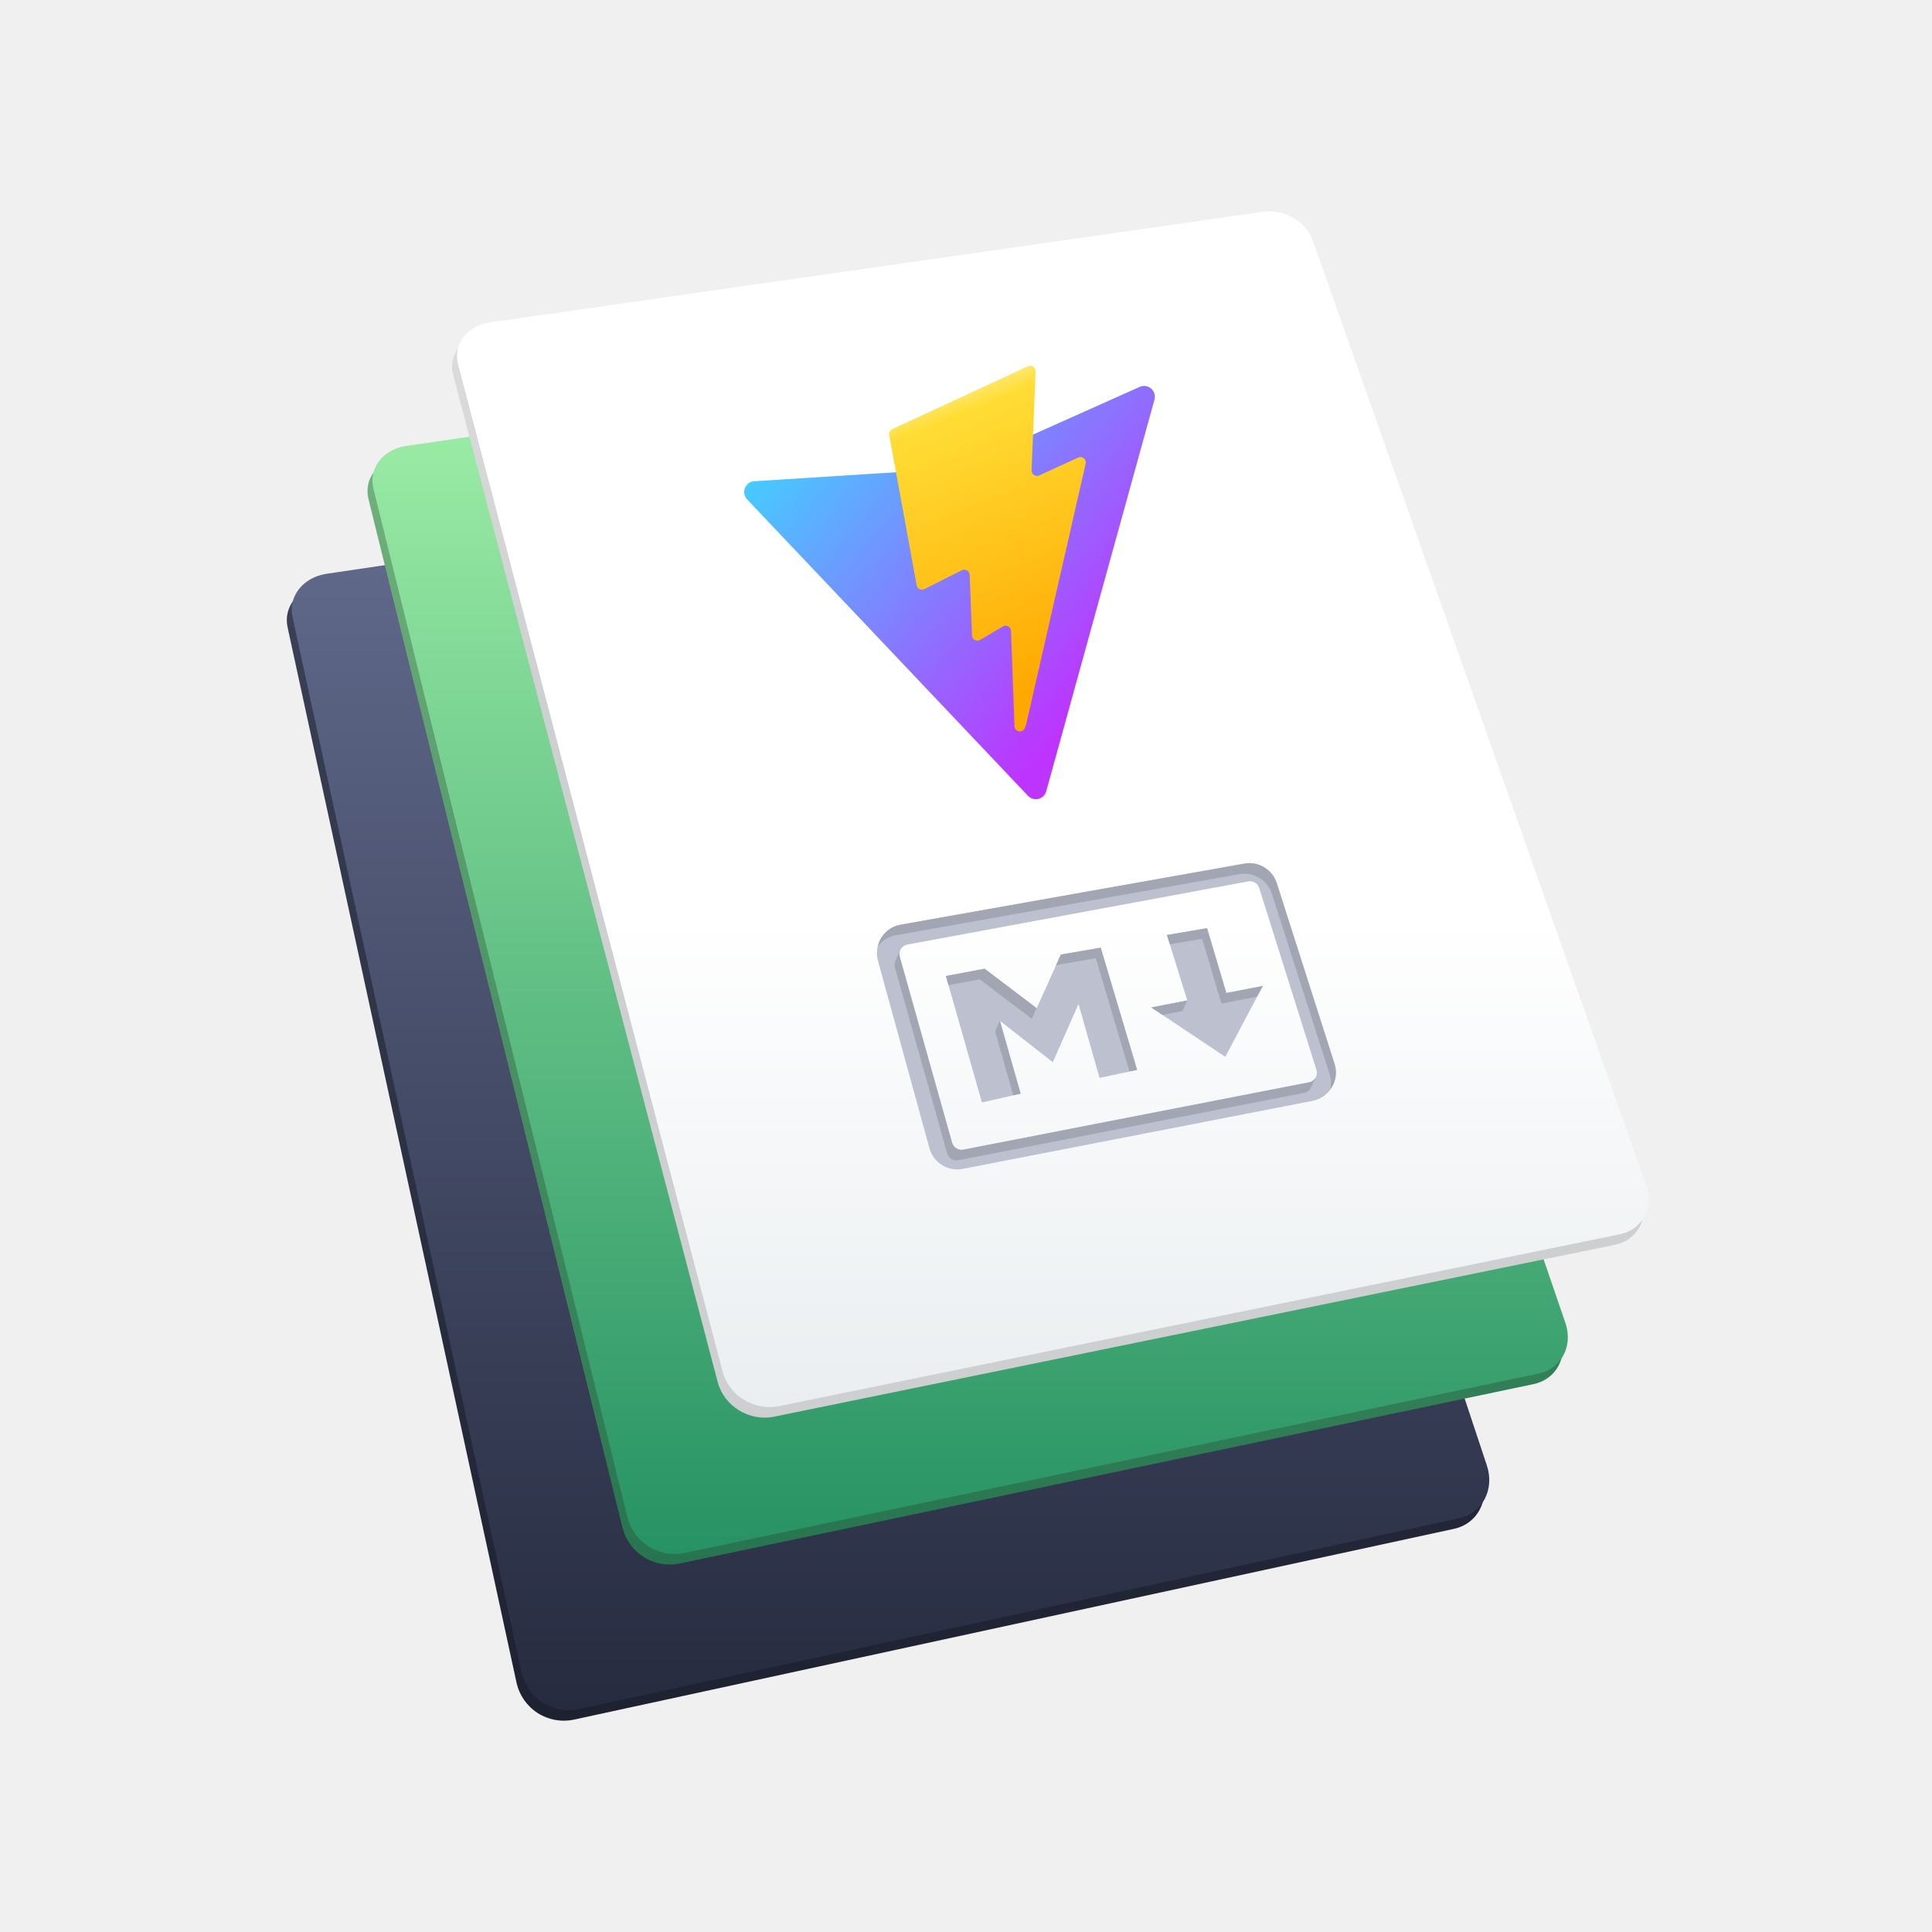
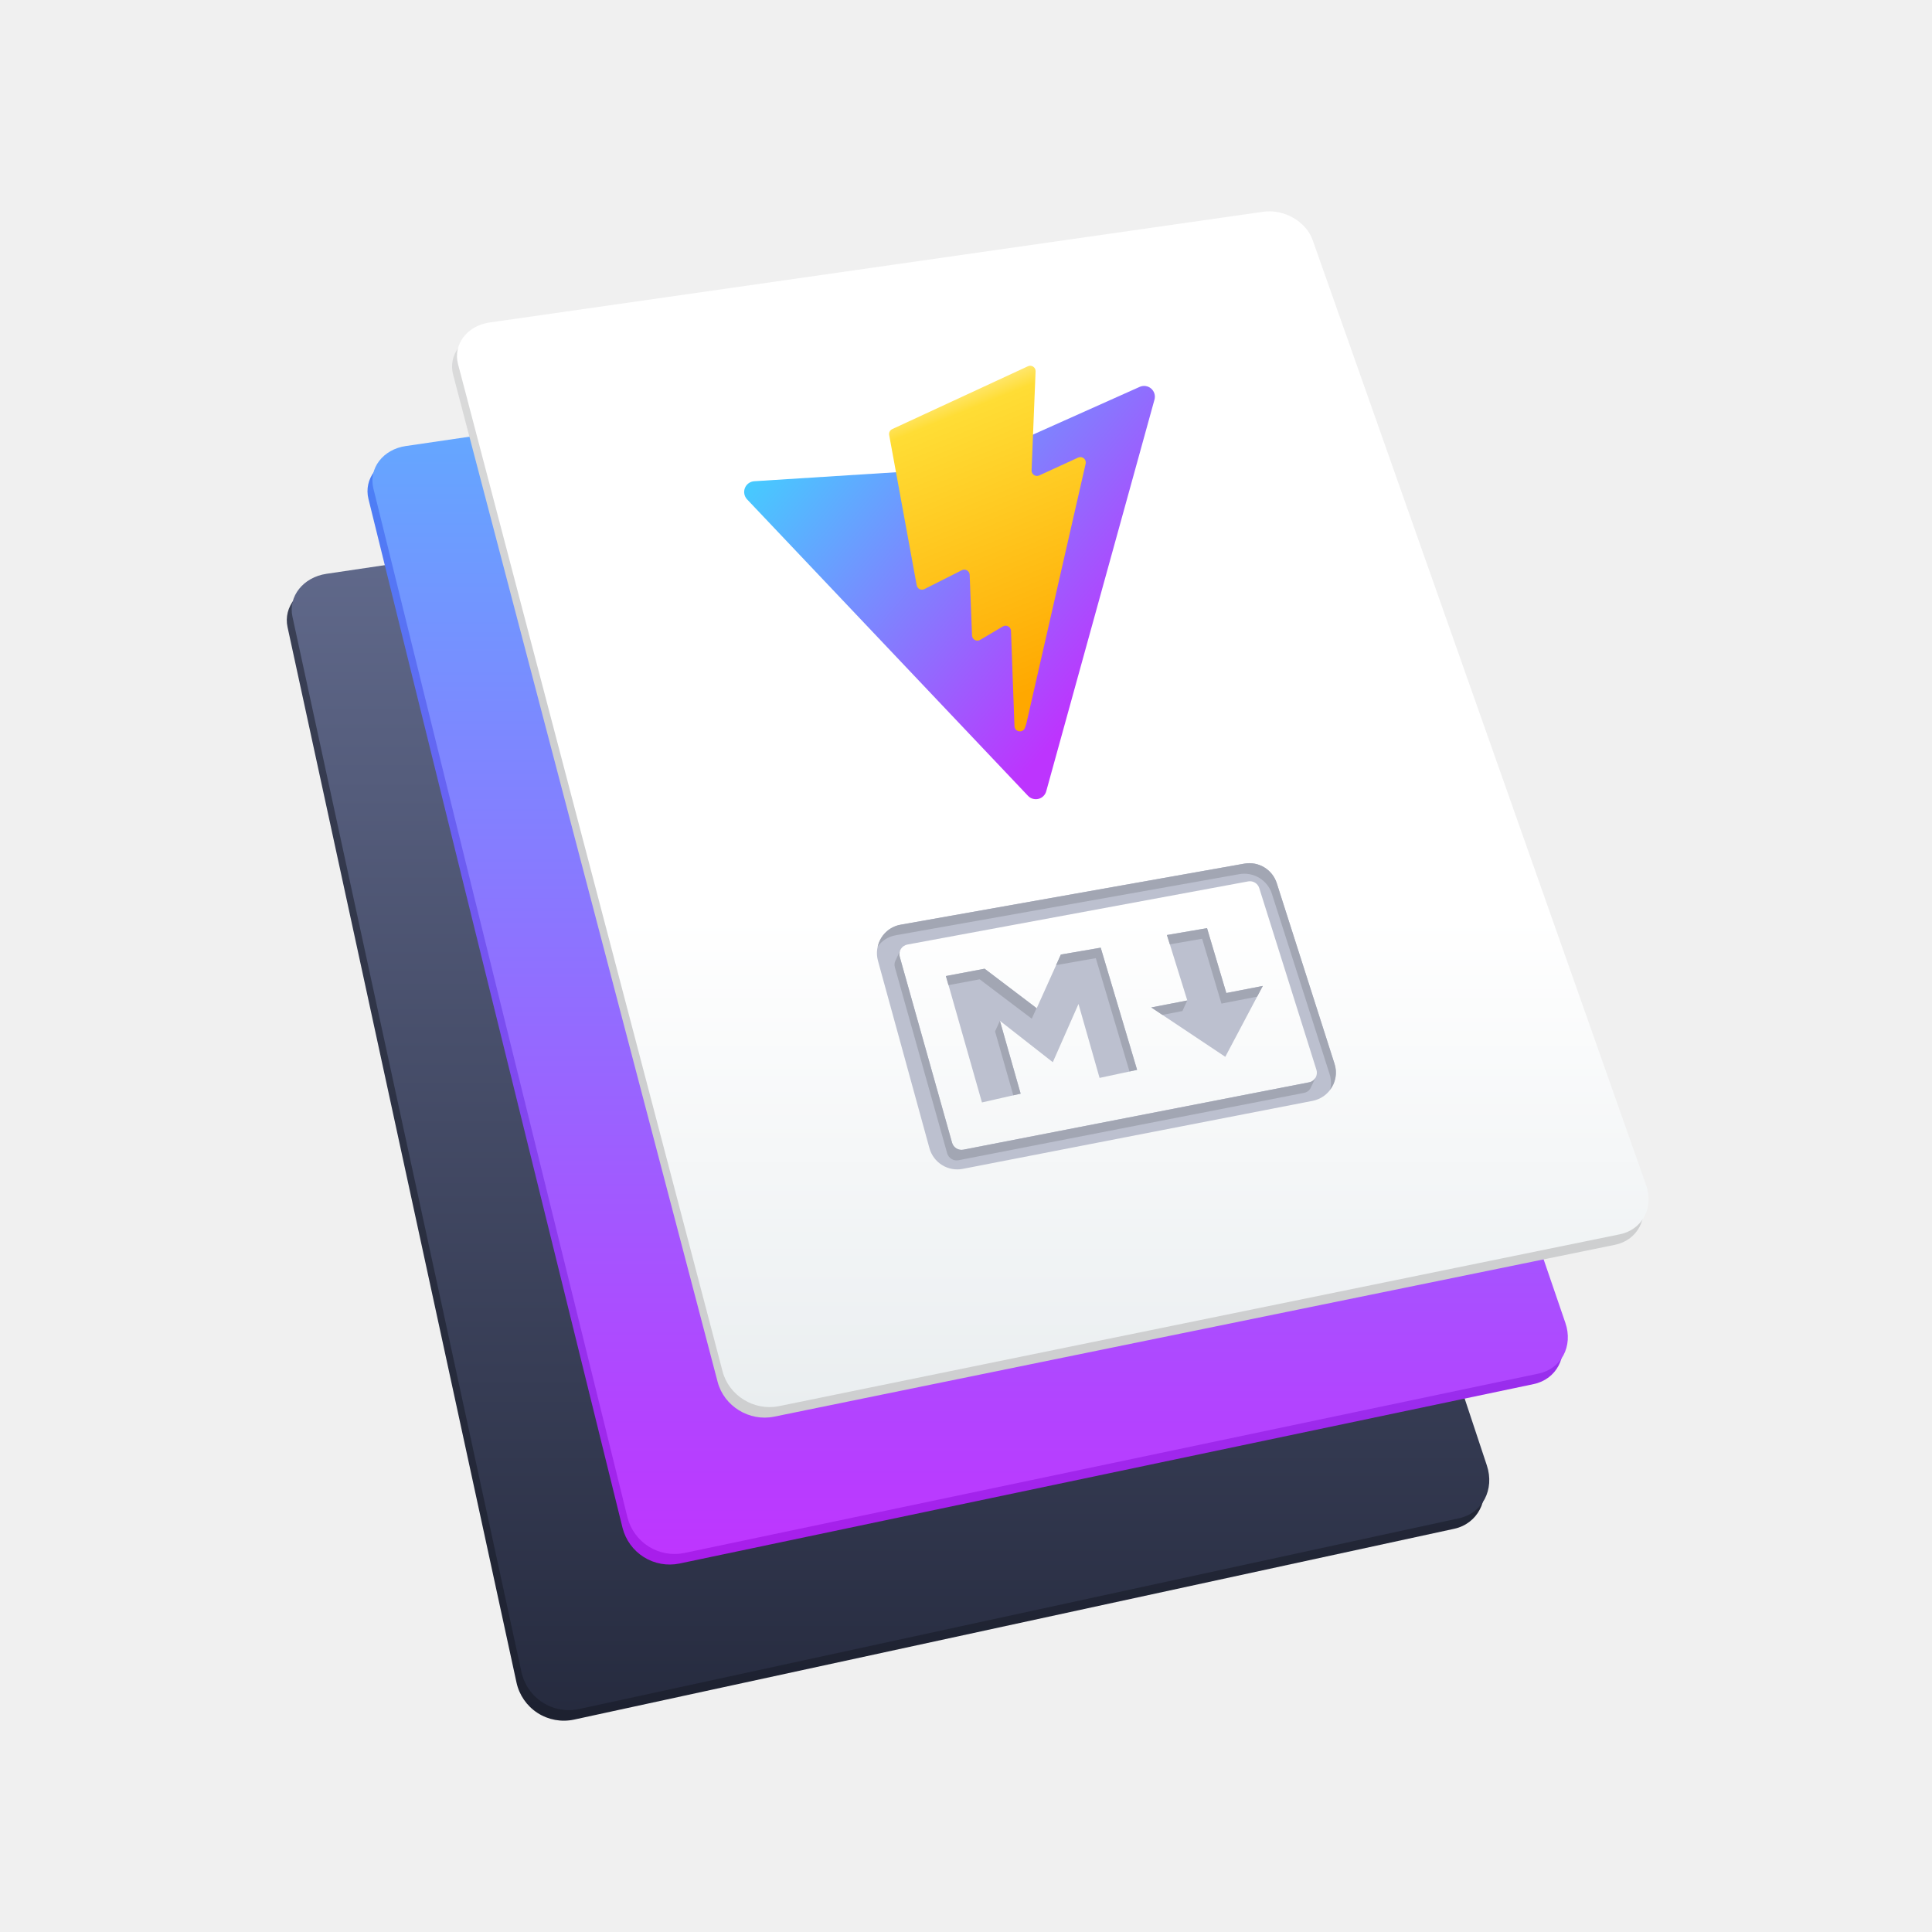
<svg xmlns="http://www.w3.org/2000/svg" width="128" height="128" viewBox="0 0 128 128" fill="none">
  <path fill-rule="evenodd" clip-rule="evenodd" d="M21.3 38.715L73.371 30.986C74.763 30.78 76.226 31.622 76.64 32.873L98.183 97.788C98.71 99.383 97.89 100.951 96.341 101.287L38.028 113.929C37.197 114.107 36.33 113.949 35.615 113.488C34.901 113.027 34.399 112.302 34.219 111.471L19.05 41.546C18.76 40.208 19.77 38.943 21.3 38.715Z" fill="url(#paint0_linear_1_16)" />
  <path fill-rule="evenodd" clip-rule="evenodd" d="M21.625 38.017L73.698 30.287C75.089 30.081 76.55 30.923 76.965 32.174L98.508 97.089C99.037 98.683 98.216 100.252 96.668 100.588L38.355 113.23C37.525 113.408 36.657 113.249 35.943 112.789C35.229 112.328 34.727 111.604 34.547 110.774L19.374 40.848C19.084 39.509 20.094 38.245 21.625 38.017Z" fill="url(#paint1_linear_1_16)" />
  <path fill-rule="evenodd" clip-rule="evenodd" d="M26.562 30.248L78.256 22.669C79.641 22.466 81.111 23.315 81.54 24.569L103.385 88.346C103.911 89.88 103.117 91.384 101.607 91.7L45.009 103.59C44.2 103.755 43.358 103.602 42.658 103.164C41.959 102.726 41.454 102.036 41.248 101.236L24.412 33.062C24.082 31.728 25.048 30.472 26.562 30.25V30.248Z" fill="url(#paint2_linear_1_16)" />
  <path fill-rule="evenodd" clip-rule="evenodd" d="M26.889 29.551L78.581 21.971C79.967 21.768 81.436 22.618 81.865 23.871L103.712 87.649C104.237 89.181 103.444 90.687 101.934 91.003L45.334 102.891C44.525 103.056 43.684 102.904 42.984 102.466C42.284 102.028 41.779 101.339 41.573 100.539L24.738 32.363C24.409 31.029 25.373 29.771 26.889 29.55V29.551Z" fill="url(#paint3_linear_1_16)" />
  <path fill-rule="evenodd" clip-rule="evenodd" d="M32.117 22.064L83.367 14.726C84.742 14.529 86.207 15.371 86.645 16.61L108.732 79.211C109.258 80.707 108.485 82.169 106.995 82.472L51.281 93.859C49.642 94.194 47.968 93.163 47.547 91.562L30.022 24.829C29.675 23.516 30.617 22.278 32.117 22.064Z" fill="url(#paint4_linear_1_16)" />
  <path fill-rule="evenodd" clip-rule="evenodd" d="M32.442 21.365L83.692 14.029C85.067 13.832 86.533 14.674 86.97 15.913L109.058 78.514C109.584 80.009 108.81 81.47 107.32 81.775L51.606 93.162C49.967 93.495 48.293 92.466 47.873 90.863L30.348 24.133C30.001 22.817 30.942 21.581 32.442 21.365Z" fill="url(#paint5_linear_1_16)" />
  <path fill-rule="evenodd" clip-rule="evenodd" d="M60.117 62.579L82.695 58.395C83.015 58.337 83.331 58.526 83.428 58.837L87.218 70.881C87.245 70.968 87.253 71.059 87.242 71.149C87.232 71.239 87.202 71.326 87.156 71.404C87.109 71.482 87.047 71.549 86.973 71.601C86.898 71.654 86.814 71.69 86.725 71.707L63.823 76.167C63.664 76.197 63.499 76.168 63.361 76.083C63.224 75.998 63.123 75.864 63.078 75.709L59.611 63.389C59.587 63.303 59.581 63.213 59.594 63.124C59.607 63.035 59.638 62.95 59.685 62.873C59.733 62.797 59.795 62.732 59.87 62.681C59.944 62.63 60.028 62.596 60.116 62.579H60.117ZM58.167 63.652L61.578 76.071C61.706 76.535 62.004 76.934 62.413 77.188C62.822 77.442 63.312 77.532 63.784 77.441L86.961 72.935C87.226 72.883 87.477 72.776 87.698 72.621C87.918 72.465 88.103 72.265 88.241 72.032C88.379 71.8 88.465 71.541 88.495 71.273C88.526 71.005 88.499 70.734 88.416 70.477L84.59 58.516C84.449 58.075 84.153 57.701 83.757 57.462C83.361 57.223 82.892 57.136 82.436 57.217L59.674 61.263C59.412 61.31 59.163 61.411 58.943 61.559C58.723 61.707 58.536 61.9 58.394 62.125C58.252 62.349 58.159 62.601 58.12 62.864C58.08 63.126 58.096 63.394 58.167 63.65V63.652ZM62.671 64.663L65.057 73.04L67.622 72.456L66.249 67.633L69.751 70.374L71.454 66.516L72.849 71.414L75.338 70.882L72.926 62.785L70.286 63.242L68.686 66.795L65.233 64.179L62.671 64.663ZM81.248 65.79L79.97 61.492L77.313 61.947L78.661 66.282L76.274 66.745L81.178 70.017L83.665 65.32L81.248 65.79Z" fill="#BCC0CF" />
  <path d="M87.162 71.397L86.891 71.958L86.806 72.136C86.76 72.206 86.7 72.266 86.629 72.312C86.559 72.359 86.48 72.39 86.398 72.406L63.499 76.869C63.339 76.899 63.175 76.868 63.037 76.783C62.899 76.698 62.797 76.564 62.752 76.409L59.289 64.09C59.248 63.947 59.258 63.794 59.318 63.658L59.341 63.611L59.364 63.565L59.625 63.004C59.578 63.127 59.572 63.262 59.61 63.388L59.703 63.72L63.076 75.709C63.12 75.865 63.221 75.999 63.359 76.084C63.497 76.17 63.662 76.201 63.822 76.171L86.714 71.711H86.721C86.813 71.695 86.9 71.658 86.976 71.603C87.052 71.549 87.115 71.478 87.16 71.397H87.162ZM88.122 72.197C88.209 71.859 88.199 71.504 88.093 71.172L84.266 59.215C84.124 58.775 83.827 58.401 83.431 58.162C83.034 57.923 82.565 57.835 82.109 57.914L59.349 61.963C58.848 62.049 58.425 62.326 58.155 62.711C58.235 62.346 58.422 62.013 58.693 61.755C58.963 61.497 59.304 61.326 59.673 61.263L82.441 57.22C82.895 57.138 83.364 57.224 83.759 57.462C84.154 57.7 84.45 58.074 84.589 58.514L88.415 70.479C88.615 71.088 88.485 71.727 88.122 72.197ZM83.664 65.321L83.287 66.03L80.924 66.491L79.645 62.195L77.505 62.565L77.312 61.949L79.969 61.494L81.247 65.791L83.664 65.321ZM78.151 66.384L78.659 66.284L78.337 66.984L77.012 67.239L76.273 66.746L78.151 66.384ZM68.673 66.792L68.357 67.492L64.907 64.882L62.837 65.268L62.667 64.666L65.232 64.181L68.673 66.792ZM75.334 70.879L74.832 70.988L72.6 63.481L69.967 63.943L70.283 63.242L72.924 62.788L75.334 70.881V70.879ZM66.594 68.855L66.247 67.632L65.925 68.332L67.134 72.566L67.618 72.459L66.594 68.855Z" fill="#A2A6B3" />
  <g clip-path="url(#clip0_1_16)">
    <path d="M76.488 26.473L69.315 52.425C69.281 52.547 69.216 52.658 69.125 52.746C69.035 52.835 68.922 52.898 68.799 52.928C68.677 52.959 68.548 52.956 68.426 52.921C68.305 52.885 68.195 52.818 68.108 52.726L49.499 33.087C49.405 32.988 49.342 32.865 49.316 32.732C49.29 32.598 49.302 32.46 49.352 32.334C49.402 32.208 49.486 32.098 49.596 32.018C49.706 31.938 49.836 31.891 49.972 31.883L63.309 31.037C63.394 31.031 63.478 31.011 63.555 30.977L75.508 25.631C75.631 25.576 75.768 25.557 75.902 25.576C76.036 25.596 76.162 25.653 76.264 25.741C76.367 25.829 76.443 25.945 76.482 26.074C76.522 26.203 76.524 26.341 76.488 26.472L76.488 26.473Z" fill="url(#paint6_linear_1_16)" />
    <path d="M68.102 24.266L59.111 28.43C59.039 28.463 58.98 28.52 58.943 28.59C58.907 28.66 58.895 28.741 58.91 28.819L60.733 38.775C60.743 38.83 60.765 38.881 60.799 38.926C60.832 38.97 60.875 39.006 60.925 39.031C60.975 39.055 61.03 39.068 61.085 39.068C61.141 39.068 61.195 39.054 61.245 39.029L63.725 37.778C63.779 37.751 63.838 37.738 63.898 37.74C63.958 37.742 64.016 37.759 64.068 37.79C64.119 37.82 64.162 37.863 64.193 37.914C64.224 37.966 64.241 38.024 64.243 38.084L64.399 42.101C64.402 42.163 64.42 42.223 64.453 42.276C64.486 42.328 64.531 42.371 64.586 42.401C64.64 42.431 64.701 42.446 64.763 42.444C64.825 42.443 64.885 42.426 64.939 42.394L66.442 41.503C66.495 41.471 66.556 41.454 66.618 41.453C66.68 41.452 66.741 41.467 66.795 41.496C66.85 41.526 66.896 41.569 66.928 41.622C66.961 41.675 66.979 41.735 66.981 41.797L67.211 48.111C67.225 48.506 67.776 48.588 67.906 48.215L67.992 47.966L71.927 30.719C71.941 30.654 71.937 30.587 71.916 30.524C71.894 30.461 71.855 30.405 71.803 30.363C71.751 30.321 71.689 30.294 71.623 30.286C71.557 30.278 71.49 30.288 71.429 30.316L68.85 31.501C68.794 31.526 68.733 31.537 68.672 31.532C68.612 31.527 68.553 31.506 68.502 31.472C68.452 31.438 68.41 31.392 68.383 31.337C68.355 31.283 68.342 31.222 68.345 31.161L68.61 24.604C68.613 24.543 68.6 24.482 68.572 24.427C68.544 24.372 68.503 24.326 68.452 24.292C68.401 24.258 68.342 24.237 68.281 24.232C68.22 24.228 68.159 24.239 68.103 24.265L68.102 24.266Z" fill="url(#paint7_linear_1_16)" />
  </g>
  <defs>
    <linearGradient id="paint0_linear_1_16" x1="58.672" y1="114" x2="58.672" y2="30.954" gradientUnits="userSpaceOnUse">
      <stop stop-color="#1D2130" />
      <stop offset="1" stop-color="#3E445A" />
    </linearGradient>
    <linearGradient id="paint1_linear_1_16" x1="58.996" y1="113.303" x2="58.996" y2="30.256" gradientUnits="userSpaceOnUse">
      <stop stop-color="#262B3F" />
      <stop offset="1" stop-color="#656E91" />
    </linearGradient>
    <linearGradient id="paint2_linear_1_16" x1="63.947" y1="103.657" x2="63.947" y2="22.638" gradientUnits="userSpaceOnUse">
-       <stop stop-color="#267550" />
-       <stop offset="1" stop-color="#79B881" />
+       <stop stop-color="#A91DEB" />
+       <stop offset="1" stop-color="#408CF7" />
    </linearGradient>
    <linearGradient id="paint3_linear_1_16" x1="64.274" y1="102.96" x2="64.274" y2="21.941" gradientUnits="userSpaceOnUse">
-       <stop stop-color="#279264" />
-       <stop offset="1" stop-color="#A4F3AA" />
+       <stop stop-color="#BE35FF" />
+       <stop offset="1" stop-color="#5CB1FF" />
    </linearGradient>
    <linearGradient id="paint4_linear_1_16" x1="69.423" y1="93.923" x2="69.423" y2="14.697" gradientUnits="userSpaceOnUse">
      <stop offset="0.59" stop-color="#CECFD0" />
      <stop offset="1" stop-color="#DFDFDF" />
    </linearGradient>
    <linearGradient id="paint5_linear_1_16" x1="69.748" y1="93.225" x2="69.748" y2="14" gradientUnits="userSpaceOnUse">
      <stop stop-color="#EAEEF0" />
      <stop offset="0.41" stop-color="white" />
    </linearGradient>
    <linearGradient id="paint6_linear_1_16" x1="48.729" y1="31.322" x2="69.9" y2="49.004" gradientUnits="userSpaceOnUse">
      <stop stop-color="#41D1FF" />
      <stop offset="1" stop-color="#BD34FE" />
    </linearGradient>
    <linearGradient id="paint7_linear_1_16" x1="61.405" y1="26.439" x2="69.107" y2="45.447" gradientUnits="userSpaceOnUse">
      <stop stop-color="#FFEA83" />
      <stop offset="0.083" stop-color="#FFDD35" />
      <stop offset="1" stop-color="#FFA800" />
    </linearGradient>
    <clipPath id="clip0_1_16">
      <rect width="32" height="32" fill="white" transform="translate(46 27.6139) rotate(-13.7647)" />
    </clipPath>
  </defs>
</svg>
